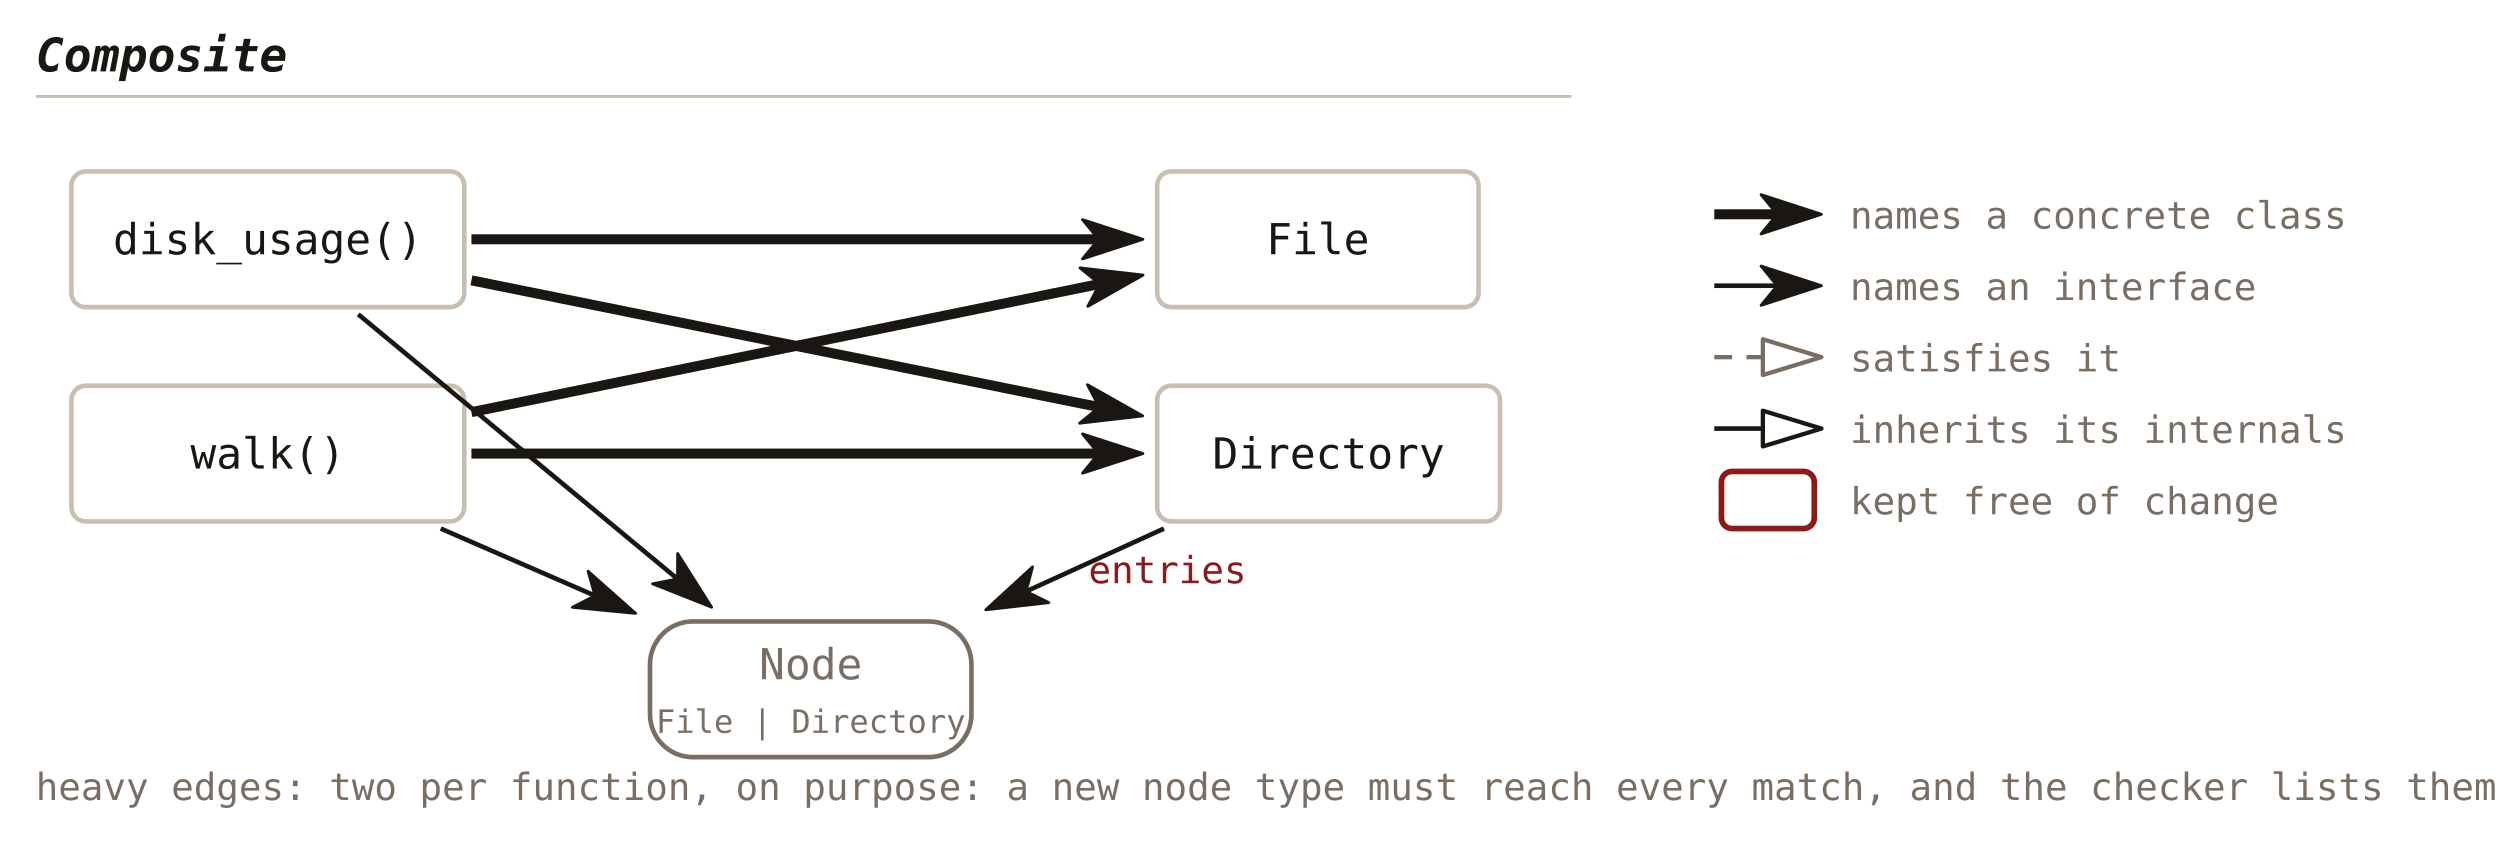
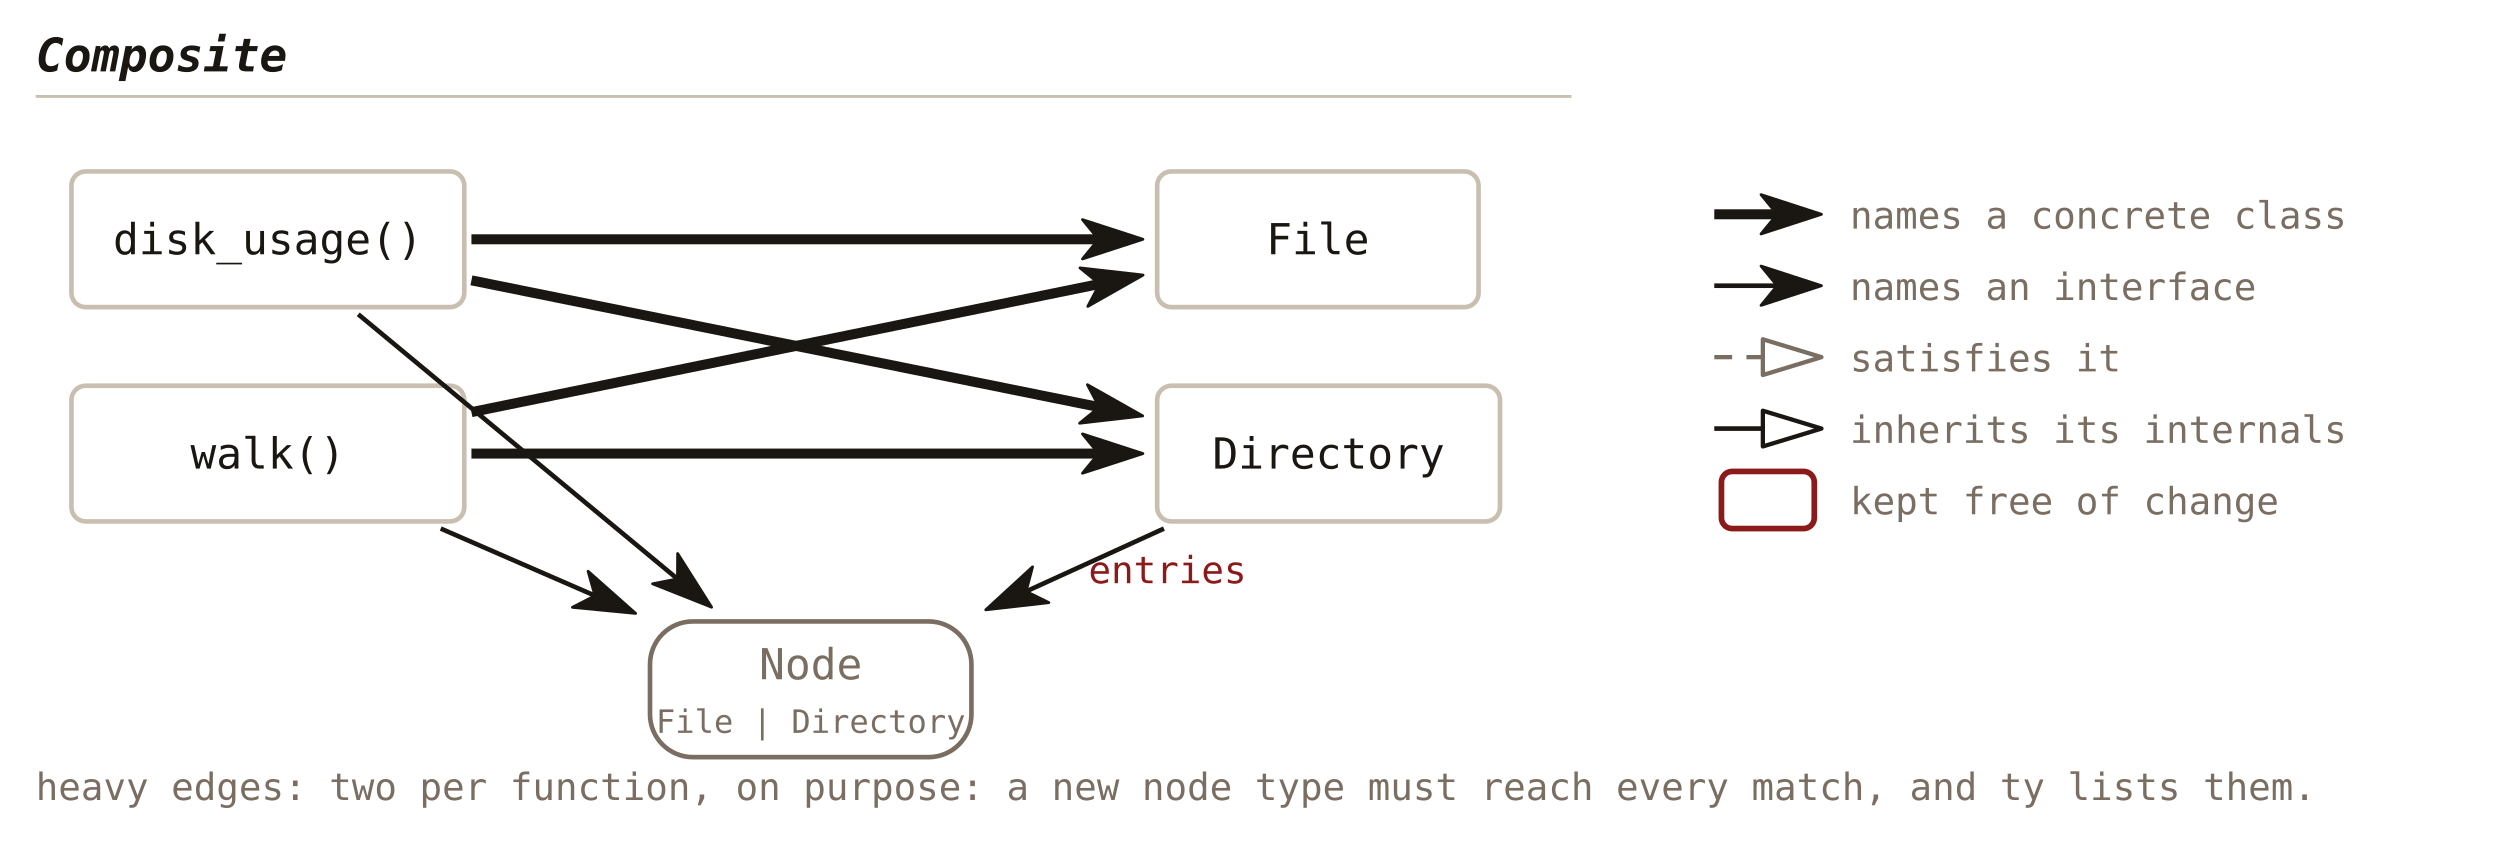
<svg xmlns="http://www.w3.org/2000/svg" viewBox="0 0 700 236" font-family="'JetBrains Mono', Consolas, monospace">
  <defs>
    <marker id="c34-solid" viewBox="0 0 18 12" refX="5" refY="6" markerWidth="18" markerHeight="12" orient="auto" markerUnits="userSpaceOnUse">
      <path d="M0.5,0.5 L17.4,6 L0.5,11.5 L5,6 Z" fill="#1a1612" stroke="#1a1612" stroke-width="0.8" stroke-linejoin="round" />
    </marker>
    <marker id="c34-hollow" viewBox="0 0 18 12" refX="1" refY="6" markerWidth="18" markerHeight="12" orient="auto" markerUnits="userSpaceOnUse">
      <path d="M1,1 L17.4,6 L1,11 Z" fill="none" stroke="#1a1612" stroke-width="1.2" stroke-linejoin="round" />
    </marker>
    <marker id="c34-hollow-muted" viewBox="0 0 18 12" refX="1" refY="6" markerWidth="18" markerHeight="12" orient="auto" markerUnits="userSpaceOnUse">
      <path d="M1,1 L17.4,6 L1,11 Z" fill="none" stroke="#7a6e62" stroke-width="1.2" stroke-linejoin="round" />
    </marker>
  </defs>
  <text x="10" y="20" font-size="13" font-weight="bold" font-style="italic" fill="#1a1612" text-anchor="start">Composite</text>
  <line x1="10" y1="27" x2="440" y2="27" stroke="#c8bfb0" stroke-width="0.8" />
  <rect x="20" y="48" width="110" height="38" fill="none" stroke="#c8bfb0" stroke-width="1.3" rx="4" />
  <text x="75.0" y="71.2" font-size="12" fill="#1a1612" text-anchor="middle">disk_usage()</text>
  <rect x="20" y="108" width="110" height="38" fill="none" stroke="#c8bfb0" stroke-width="1.3" rx="4" />
  <text x="75.0" y="131.2" font-size="12" fill="#1a1612" text-anchor="middle">walk()</text>
  <rect x="324" y="48" width="90" height="38" fill="none" stroke="#c8bfb0" stroke-width="1.3" rx="4" />
  <text x="369.0" y="71.2" font-size="12" fill="#1a1612" text-anchor="middle">File</text>
  <rect x="324" y="108" width="96" height="38" fill="none" stroke="#c8bfb0" stroke-width="1.3" rx="4" />
  <text x="372.0" y="131.2" font-size="12" fill="#1a1612" text-anchor="middle">Directory</text>
  <rect x="182" y="174" width="90" height="38" fill="none" stroke="#7a6e62" stroke-width="1.3" rx="12" />
  <text x="227.0" y="190.2" font-size="12" fill="#7a6e62" text-anchor="middle">Node</text>
  <text x="227.0" y="205.2" font-size="9" fill="#7a6e62" text-anchor="middle">File | Directory</text>
  <line x1="132.0" y1="67.0" x2="307.6" y2="67.0" stroke="#1a1612" stroke-width="2.8" marker-end="url(#c34-solid)" />
  <line x1="132.0" y1="78.5" x2="307.8" y2="114.0" stroke="#1a1612" stroke-width="2.8" marker-end="url(#c34-solid)" />
  <line x1="132.0" y1="115.4" x2="307.9" y2="79.5" stroke="#1a1612" stroke-width="2.8" marker-end="url(#c34-solid)" />
  <line x1="132.0" y1="127.0" x2="307.6" y2="127.0" stroke="#1a1612" stroke-width="2.8" marker-end="url(#c34-solid)" />
  <line x1="100.3" y1="88.0" x2="189.7" y2="162.1" stroke="#1a1612" stroke-width="1.3" marker-end="url(#c34-solid)" />
  <line x1="123.4" y1="148.0" x2="166.6" y2="166.8" stroke="#1a1612" stroke-width="1.3" marker-end="url(#c34-solid)" />
  <line x1="325.9" y1="148.0" x2="287.3" y2="165.6" stroke="#1a1612" stroke-width="1.3" marker-end="url(#c34-solid)" />
  <text x="326.9" y="163.3" font-size="10.5" fill="#8b1a1a" text-anchor="middle">entries</text>
-   <text x="10" y="224" font-size="10.5" fill="#7a6e62" text-anchor="start">heavy edges: two per function, on purpose: a new node type must reach every match, and the checker lists them.</text>
+   <text x="10" y="224" font-size="10.5" fill="#7a6e62" text-anchor="start">heavy edges: two per function, on purpose: a new node type must reach every match, and ty lists them.</text>
  <line x1="480" y1="60" x2="497.6" y2="60" stroke="#1a1612" stroke-width="2.8" marker-end="url(#c34-solid)" />
  <text x="518" y="64" font-size="10.5" fill="#7a6e62" text-anchor="start">names a concrete class</text>
  <line x1="480" y1="80" x2="497.6" y2="80" stroke="#1a1612" stroke-width="1.3" marker-end="url(#c34-solid)" />
  <text x="518" y="84" font-size="10.5" fill="#7a6e62" text-anchor="start">names an interface</text>
  <line x1="480" y1="100" x2="493.6" y2="100" stroke="#7a6e62" stroke-width="1.2" stroke-dasharray="5,4" marker-end="url(#c34-hollow-muted)" />
  <text x="518" y="104" font-size="10.5" fill="#7a6e62" text-anchor="start">satisfies it</text>
  <line x1="480" y1="120" x2="493.6" y2="120" stroke="#1a1612" stroke-width="1.3" marker-end="url(#c34-hollow)" />
  <text x="518" y="124" font-size="10.5" fill="#7a6e62" text-anchor="start">inherits its internals</text>
  <rect x="482" y="132" width="26" height="16" fill="none" stroke="#8b1a1a" stroke-width="1.6" rx="3" />
  <text x="518" y="144" font-size="10.5" fill="#7a6e62" text-anchor="start">kept free of change</text>
</svg>
